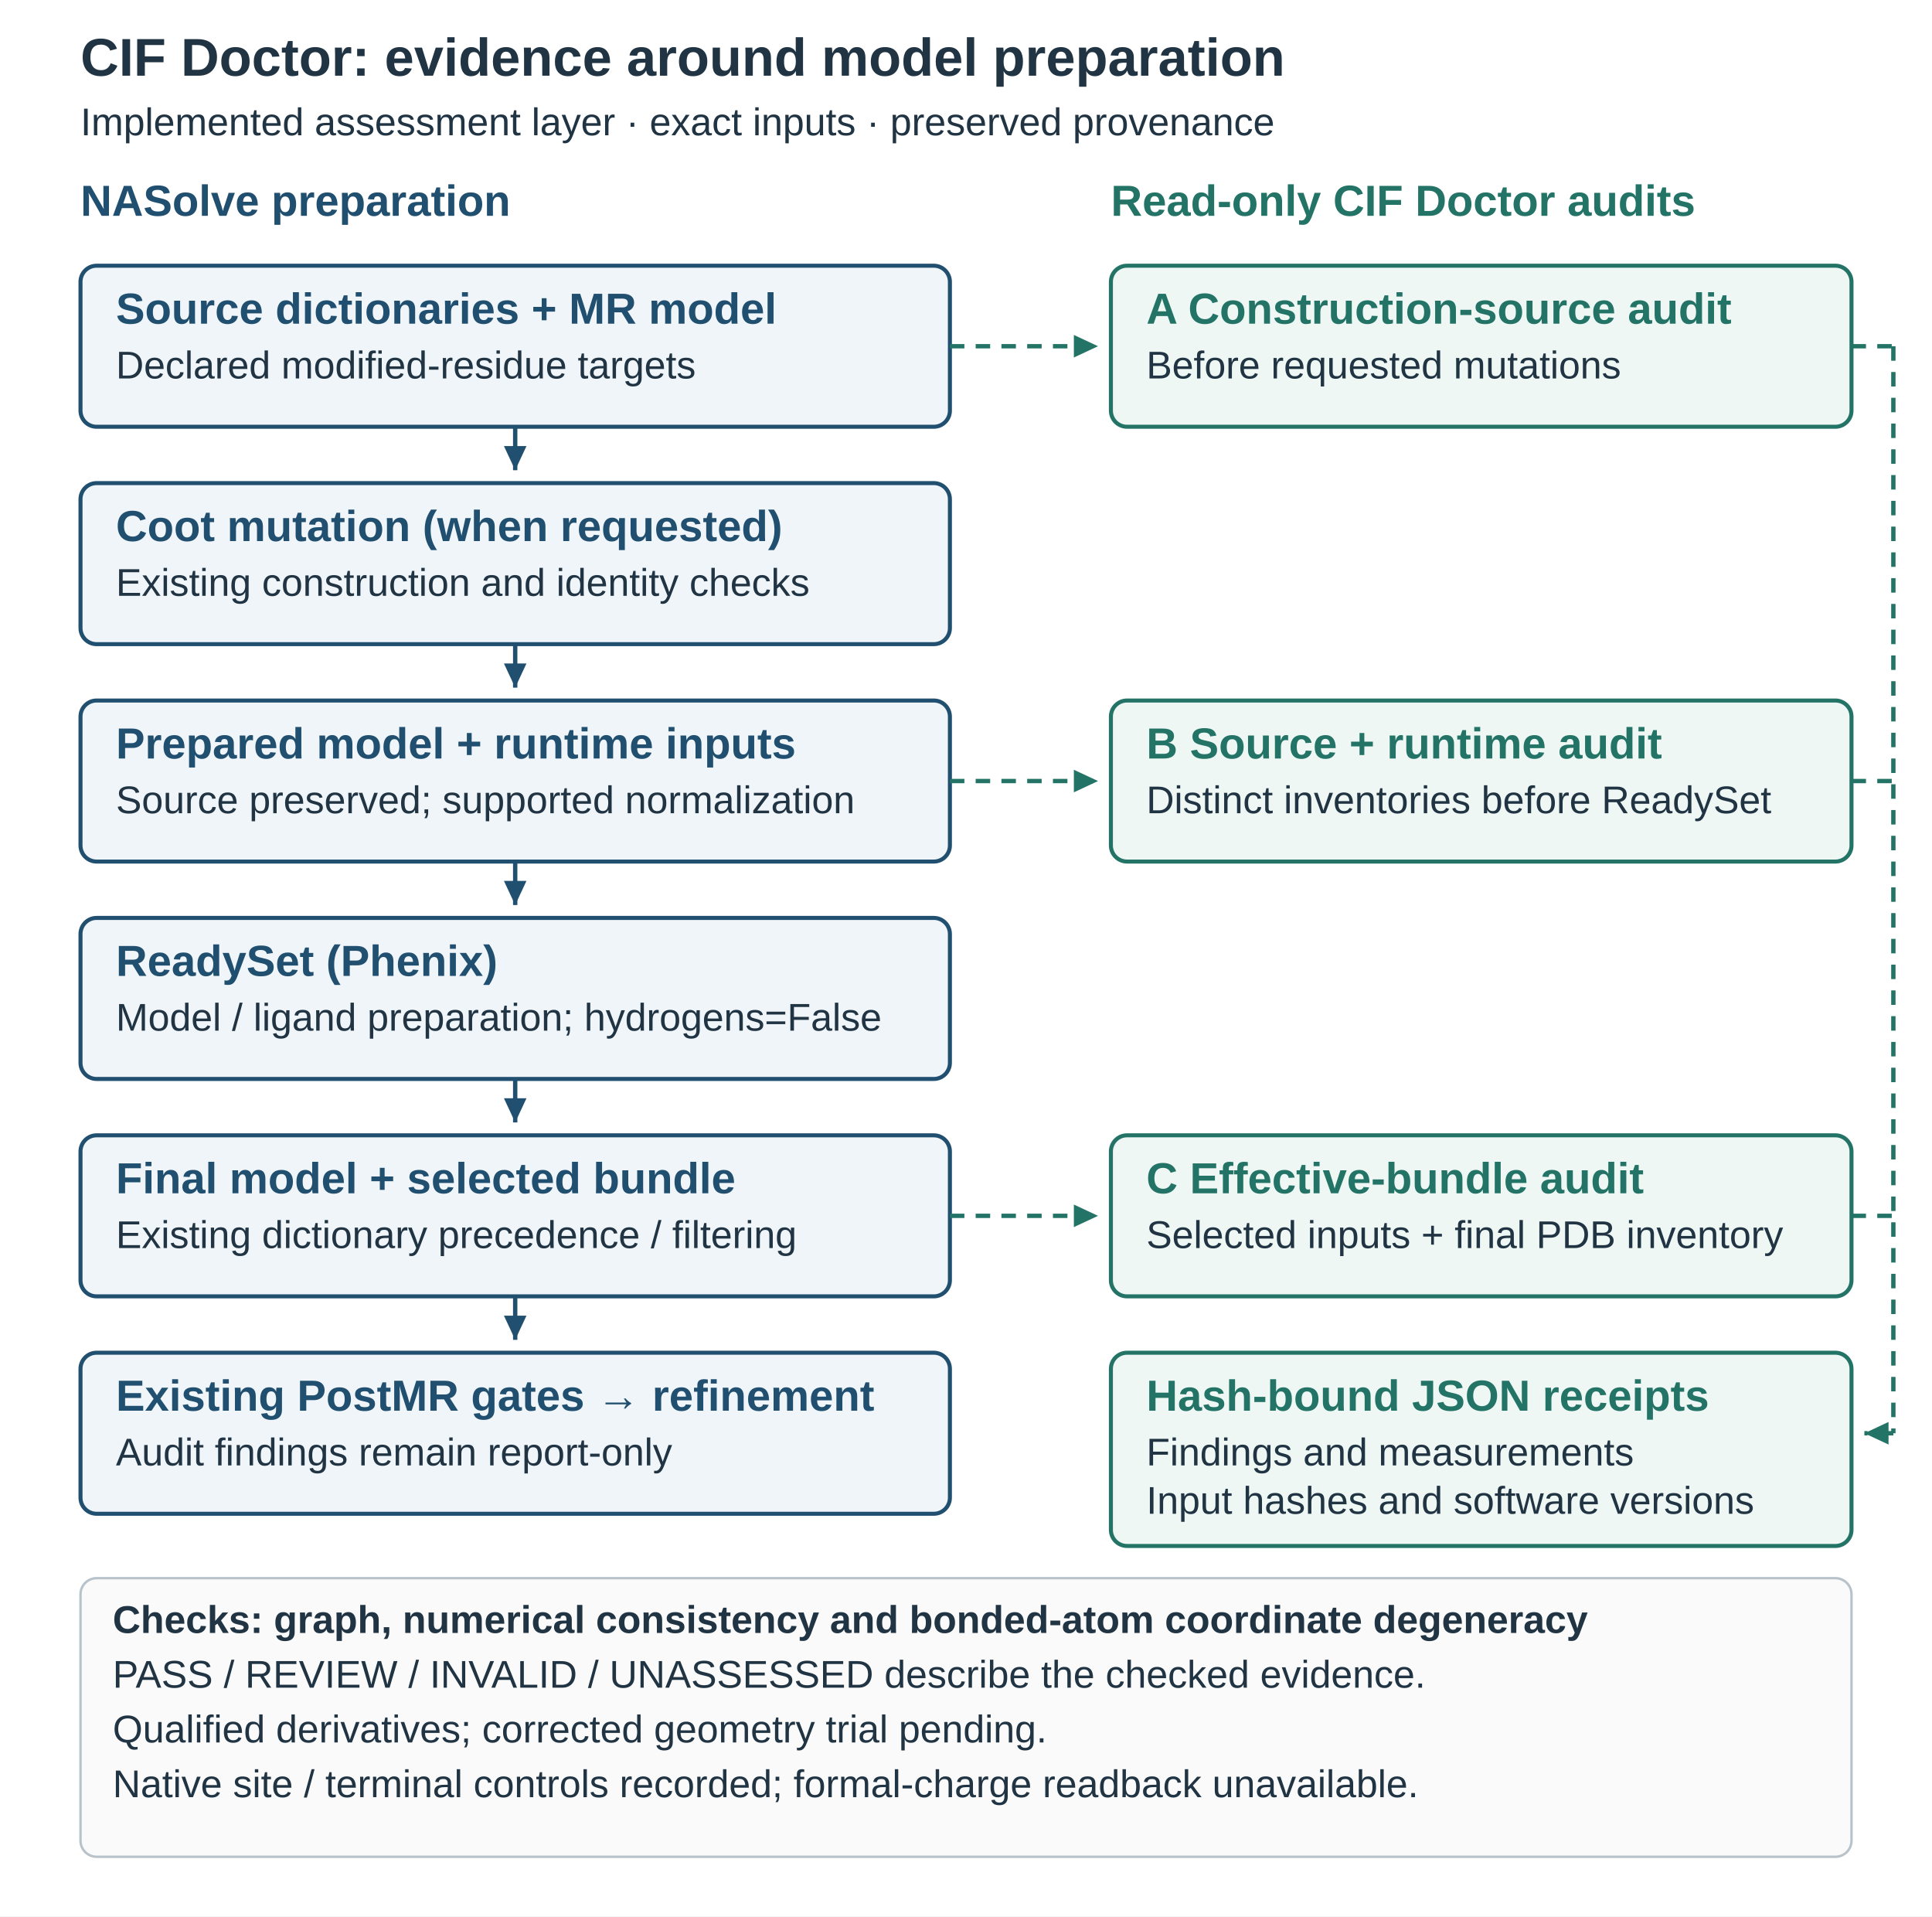
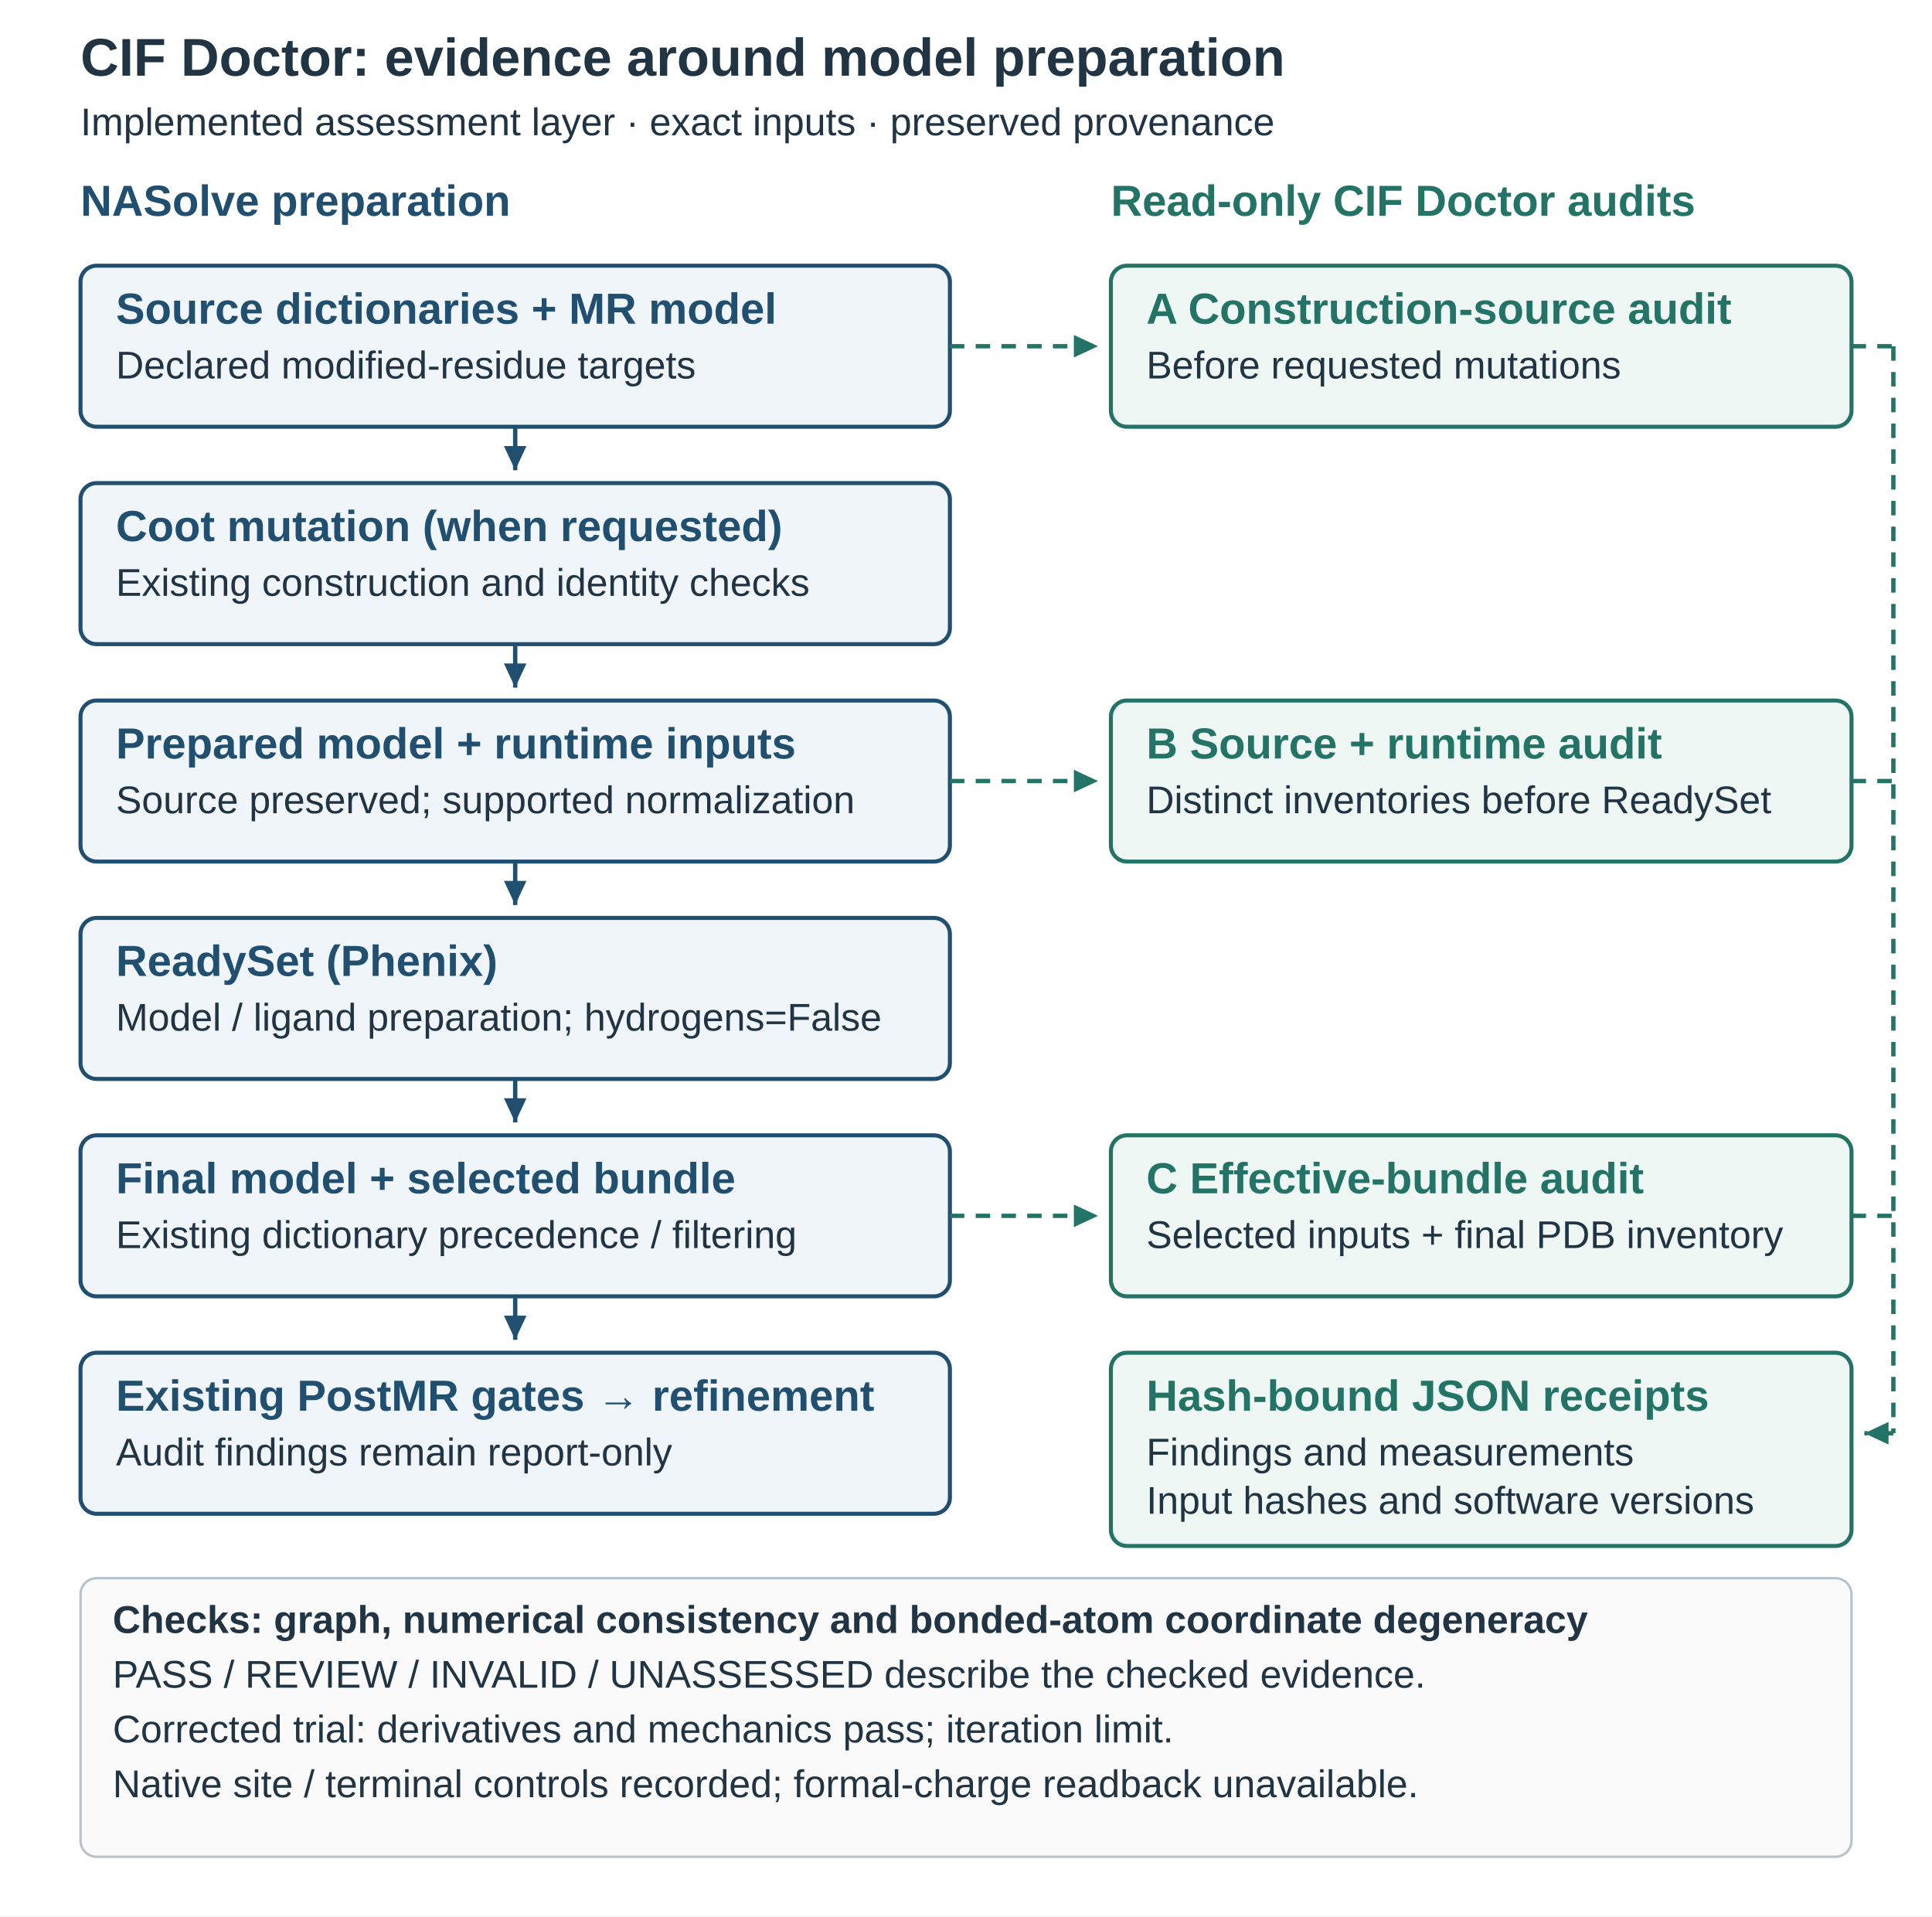
<svg xmlns="http://www.w3.org/2000/svg" width="180mm" height="178.5mm" viewBox="0 0 1200 1190" role="img" aria-labelledby="title description">
  <rect width="1200" height="1190" fill="white" />
  <text x="50" y="47" font-family="Arial, Helvetica, sans-serif" font-size="33" font-weight="bold" fill="#213443" text-anchor="start">CIF Doctor: evidence around model preparation</text>
  <text x="50" y="84" font-family="Arial, Helvetica, sans-serif" font-size="24" font-weight="normal" fill="#213443" text-anchor="start">Implemented assessment layer · exact inputs · preserved provenance</text>
  <text x="50" y="134" font-family="Arial, Helvetica, sans-serif" font-size="27" font-weight="bold" fill="#214f70" text-anchor="start">NASolve preparation</text>
  <text x="690" y="134" font-family="Arial, Helvetica, sans-serif" font-size="27" font-weight="bold" fill="#237466" text-anchor="start">Read-only CIF Doctor audits</text>
  <g id="source-inputs">
    <rect x="50" y="165" width="540" height="100" rx="10" fill="#f0f5f9" stroke="#214f70" stroke-width="2.5" />
    <text x="72" y="201" font-family="Arial, Helvetica, sans-serif" font-size="27" font-weight="bold" fill="#214f70" text-anchor="start">Source dictionaries + MR model</text>
    <text x="72" y="235" font-family="Arial, Helvetica, sans-serif" font-size="24" font-weight="normal" fill="#213443" text-anchor="start">Declared modified-residue targets</text>
  </g>
  <g id="coot-mutation">
    <rect x="50" y="300" width="540" height="100" rx="10" fill="#f0f5f9" stroke="#214f70" stroke-width="2.5" />
    <text x="72" y="336" font-family="Arial, Helvetica, sans-serif" font-size="27" font-weight="bold" fill="#214f70" text-anchor="start">Coot mutation (when requested)</text>
    <text x="72" y="370" font-family="Arial, Helvetica, sans-serif" font-size="24" font-weight="normal" fill="#213443" text-anchor="start">Existing construction and identity checks</text>
  </g>
  <g id="prepared-inputs">
    <rect x="50" y="435" width="540" height="100" rx="10" fill="#f0f5f9" stroke="#214f70" stroke-width="2.5" />
    <text x="72" y="471" font-family="Arial, Helvetica, sans-serif" font-size="27" font-weight="bold" fill="#214f70" text-anchor="start">Prepared model + runtime inputs</text>
    <text x="72" y="505" font-family="Arial, Helvetica, sans-serif" font-size="24" font-weight="normal" fill="#213443" text-anchor="start">Source preserved; supported normalization</text>
  </g>
  <g id="readyset">
    <rect x="50" y="570" width="540" height="100" rx="10" fill="#f0f5f9" stroke="#214f70" stroke-width="2.5" />
    <text x="72" y="606" font-family="Arial, Helvetica, sans-serif" font-size="27" font-weight="bold" fill="#214f70" text-anchor="start">ReadySet (Phenix)</text>
    <text x="72" y="640" font-family="Arial, Helvetica, sans-serif" font-size="24" font-weight="normal" fill="#213443" text-anchor="start">Model / ligand preparation; hydrogens=False</text>
  </g>
  <g id="effective-inputs">
    <rect x="50" y="705" width="540" height="100" rx="10" fill="#f0f5f9" stroke="#214f70" stroke-width="2.5" />
    <text x="72" y="741" font-family="Arial, Helvetica, sans-serif" font-size="27" font-weight="bold" fill="#214f70" text-anchor="start">Final model + selected bundle</text>
    <text x="72" y="775" font-family="Arial, Helvetica, sans-serif" font-size="24" font-weight="normal" fill="#213443" text-anchor="start">Existing dictionary precedence / filtering</text>
  </g>
  <g id="postmr-gates">
    <rect x="50" y="840" width="540" height="100" rx="10" fill="#f0f5f9" stroke="#214f70" stroke-width="2.5" />
    <text x="72" y="876" font-family="Arial, Helvetica, sans-serif" font-size="27" font-weight="bold" fill="#214f70" text-anchor="start">Existing PostMR gates → refinement</text>
    <text x="72" y="910" font-family="Arial, Helvetica, sans-serif" font-size="24" font-weight="normal" fill="#213443" text-anchor="start">Audit findings remain report-only</text>
  </g>
  <g id="preparation-flow-0">
    <path d="M 320.0 265.0 L 320.0 292.0" fill="none" stroke="#214f70" stroke-width="2.7" />
    <polygon points="320.0,292.0 313.0,277.0 327.0,277.0" fill="#214f70" />
  </g>
  <g id="preparation-flow-1">
    <path d="M 320.0 400.0 L 320.0 427.0" fill="none" stroke="#214f70" stroke-width="2.7" />
    <polygon points="320.0,427.0 313.0,412.0 327.0,412.0" fill="#214f70" />
  </g>
  <g id="preparation-flow-2">
    <path d="M 320.0 535.0 L 320.0 562.0" fill="none" stroke="#214f70" stroke-width="2.7" />
    <polygon points="320.0,562.0 313.0,547.0 327.0,547.0" fill="#214f70" />
  </g>
  <g id="preparation-flow-3">
    <path d="M 320.0 670.0 L 320.0 697.0" fill="none" stroke="#214f70" stroke-width="2.7" />
    <polygon points="320.0,697.0 313.0,682.0 327.0,682.0" fill="#214f70" />
  </g>
  <g id="preparation-flow-4">
    <path d="M 320.0 805.0 L 320.0 832.0" fill="none" stroke="#214f70" stroke-width="2.7" />
    <polygon points="320.0,832.0 313.0,817.0 327.0,817.0" fill="#214f70" />
  </g>
  <g id="mutation-audit">
    <rect x="690" y="165" width="460" height="100" rx="10" fill="#eef7f3" stroke="#237466" stroke-width="2.5" />
    <text x="712" y="201" font-family="Arial, Helvetica, sans-serif" font-size="27" font-weight="bold" fill="#237466" text-anchor="start">A  Construction-source audit</text>
    <text x="712" y="235" font-family="Arial, Helvetica, sans-serif" font-size="24" font-weight="normal" fill="#213443" text-anchor="start">Before requested mutations</text>
  </g>
  <g id="audit-branch-mutation-audit">
    <path d="M 590.0 215.0 L 599.0 215.0" fill="none" stroke="#237466" stroke-width="2.7" />
    <path d="M 606.0 215.0 L 615.0 215.0" fill="none" stroke="#237466" stroke-width="2.7" />
    <path d="M 622.0 215.0 L 631.0 215.0" fill="none" stroke="#237466" stroke-width="2.7" />
    <path d="M 638.0 215.0 L 647.0 215.0" fill="none" stroke="#237466" stroke-width="2.7" />
    <path d="M 654.0 215.0 L 663.0 215.0" fill="none" stroke="#237466" stroke-width="2.7" />
    <path d="M 670.0 215.0 L 679.0 215.0" fill="none" stroke="#237466" stroke-width="2.7" />
    <polygon points="682.0,215.0 667.0,222.0 667.0,208.0" fill="#237466" />
  </g>
  <g id="source-runtime-audit">
    <rect x="690" y="435" width="460" height="100" rx="10" fill="#eef7f3" stroke="#237466" stroke-width="2.5" />
    <text x="712" y="471" font-family="Arial, Helvetica, sans-serif" font-size="27" font-weight="bold" fill="#237466" text-anchor="start">B  Source + runtime audit</text>
    <text x="712" y="505" font-family="Arial, Helvetica, sans-serif" font-size="24" font-weight="normal" fill="#213443" text-anchor="start">Distinct inventories before ReadySet</text>
  </g>
  <g id="audit-branch-source-runtime-audit">
    <path d="M 590.0 485.0 L 599.0 485.0" fill="none" stroke="#237466" stroke-width="2.7" />
    <path d="M 606.0 485.0 L 615.0 485.0" fill="none" stroke="#237466" stroke-width="2.7" />
    <path d="M 622.0 485.0 L 631.0 485.0" fill="none" stroke="#237466" stroke-width="2.7" />
    <path d="M 638.0 485.0 L 647.0 485.0" fill="none" stroke="#237466" stroke-width="2.7" />
    <path d="M 654.0 485.0 L 663.0 485.0" fill="none" stroke="#237466" stroke-width="2.7" />
    <path d="M 670.0 485.0 L 679.0 485.0" fill="none" stroke="#237466" stroke-width="2.7" />
    <polygon points="682.0,485.0 667.0,492.0 667.0,478.0" fill="#237466" />
  </g>
  <g id="effective-audit">
    <rect x="690" y="705" width="460" height="100" rx="10" fill="#eef7f3" stroke="#237466" stroke-width="2.5" />
    <text x="712" y="741" font-family="Arial, Helvetica, sans-serif" font-size="27" font-weight="bold" fill="#237466" text-anchor="start">C  Effective-bundle audit</text>
    <text x="712" y="775" font-family="Arial, Helvetica, sans-serif" font-size="24" font-weight="normal" fill="#213443" text-anchor="start">Selected inputs + final PDB inventory</text>
  </g>
  <g id="audit-branch-effective-audit">
    <path d="M 590.0 755.0 L 599.0 755.0" fill="none" stroke="#237466" stroke-width="2.7" />
    <path d="M 606.0 755.0 L 615.0 755.0" fill="none" stroke="#237466" stroke-width="2.7" />
    <path d="M 622.0 755.0 L 631.0 755.0" fill="none" stroke="#237466" stroke-width="2.7" />
    <path d="M 638.0 755.0 L 647.0 755.0" fill="none" stroke="#237466" stroke-width="2.7" />
    <path d="M 654.0 755.0 L 663.0 755.0" fill="none" stroke="#237466" stroke-width="2.7" />
    <path d="M 670.0 755.0 L 679.0 755.0" fill="none" stroke="#237466" stroke-width="2.7" />
    <polygon points="682.0,755.0 667.0,762.0 667.0,748.0" fill="#237466" />
  </g>
  <g id="json-receipts">
    <rect x="690" y="840" width="460" height="120" rx="10" fill="#eef7f3" stroke="#237466" stroke-width="2.5" />
    <text x="712" y="876" font-family="Arial, Helvetica, sans-serif" font-size="27" font-weight="bold" fill="#237466" text-anchor="start">Hash-bound JSON receipts</text>
    <text x="712" y="910" font-family="Arial, Helvetica, sans-serif" font-size="24" font-weight="normal" fill="#213443" text-anchor="start">Findings and measurements</text>
    <text x="712" y="940" font-family="Arial, Helvetica, sans-serif" font-size="24" font-weight="normal" fill="#213443" text-anchor="start">Input hashes and software versions</text>
  </g>
  <g id="mutation-to-receipts">
    <path d="M 1150.0 215.0 L 1159.0 215.0" fill="none" stroke="#237466" stroke-width="2.7" />
    <path d="M 1166.0 215.0 L 1175.0 215.0" fill="none" stroke="#237466" stroke-width="2.7" />
    <path d="M 1176.0 215.0 L 1176.0 224.0" fill="none" stroke="#237466" stroke-width="2.7" />
    <path d="M 1176.0 231.0 L 1176.0 240.0" fill="none" stroke="#237466" stroke-width="2.7" />
    <path d="M 1176.0 247.0 L 1176.0 256.0" fill="none" stroke="#237466" stroke-width="2.7" />
    <path d="M 1176.0 263.0 L 1176.0 272.0" fill="none" stroke="#237466" stroke-width="2.7" />
    <path d="M 1176.0 279.0 L 1176.0 288.0" fill="none" stroke="#237466" stroke-width="2.7" />
    <path d="M 1176.0 295.0 L 1176.0 304.0" fill="none" stroke="#237466" stroke-width="2.7" />
    <path d="M 1176.0 311.0 L 1176.0 320.0" fill="none" stroke="#237466" stroke-width="2.7" />
    <path d="M 1176.0 327.0 L 1176.0 336.0" fill="none" stroke="#237466" stroke-width="2.7" />
    <path d="M 1176.0 343.0 L 1176.0 352.0" fill="none" stroke="#237466" stroke-width="2.7" />
    <path d="M 1176.0 359.0 L 1176.0 368.0" fill="none" stroke="#237466" stroke-width="2.7" />
    <path d="M 1176.0 375.0 L 1176.0 384.0" fill="none" stroke="#237466" stroke-width="2.7" />
    <path d="M 1176.0 391.0 L 1176.0 400.0" fill="none" stroke="#237466" stroke-width="2.7" />
    <path d="M 1176.0 407.0 L 1176.0 416.0" fill="none" stroke="#237466" stroke-width="2.7" />
    <path d="M 1176.0 423.0 L 1176.0 432.0" fill="none" stroke="#237466" stroke-width="2.7" />
    <path d="M 1176.0 439.0 L 1176.0 448.0" fill="none" stroke="#237466" stroke-width="2.7" />
    <path d="M 1176.0 455.0 L 1176.0 464.0" fill="none" stroke="#237466" stroke-width="2.7" />
    <path d="M 1176.0 471.0 L 1176.0 480.0" fill="none" stroke="#237466" stroke-width="2.7" />
    <path d="M 1176.0 487.0 L 1176.0 496.0" fill="none" stroke="#237466" stroke-width="2.7" />
    <path d="M 1176.0 503.0 L 1176.0 512.0" fill="none" stroke="#237466" stroke-width="2.7" />
    <path d="M 1176.0 519.0 L 1176.0 528.0" fill="none" stroke="#237466" stroke-width="2.7" />
    <path d="M 1176.0 535.0 L 1176.0 544.0" fill="none" stroke="#237466" stroke-width="2.7" />
    <path d="M 1176.0 551.0 L 1176.0 560.0" fill="none" stroke="#237466" stroke-width="2.7" />
    <path d="M 1176.0 567.0 L 1176.0 576.0" fill="none" stroke="#237466" stroke-width="2.7" />
    <path d="M 1176.0 583.0 L 1176.0 592.0" fill="none" stroke="#237466" stroke-width="2.7" />
    <path d="M 1176.0 599.0 L 1176.0 608.0" fill="none" stroke="#237466" stroke-width="2.7" />
    <path d="M 1176.0 615.0 L 1176.0 624.0" fill="none" stroke="#237466" stroke-width="2.7" />
    <path d="M 1176.0 631.0 L 1176.0 640.0" fill="none" stroke="#237466" stroke-width="2.7" />
    <path d="M 1176.0 647.0 L 1176.0 656.0" fill="none" stroke="#237466" stroke-width="2.7" />
    <path d="M 1176.0 663.0 L 1176.0 672.0" fill="none" stroke="#237466" stroke-width="2.7" />
    <path d="M 1176.0 679.0 L 1176.0 688.0" fill="none" stroke="#237466" stroke-width="2.7" />
    <path d="M 1176.0 695.0 L 1176.0 704.0" fill="none" stroke="#237466" stroke-width="2.7" />
    <path d="M 1176.0 711.0 L 1176.0 720.0" fill="none" stroke="#237466" stroke-width="2.7" />
    <path d="M 1176.0 727.0 L 1176.0 736.0" fill="none" stroke="#237466" stroke-width="2.7" />
    <path d="M 1176.0 743.0 L 1176.0 752.0" fill="none" stroke="#237466" stroke-width="2.7" />
    <path d="M 1176.0 759.0 L 1176.0 768.0" fill="none" stroke="#237466" stroke-width="2.7" />
    <path d="M 1176.0 775.0 L 1176.0 784.0" fill="none" stroke="#237466" stroke-width="2.7" />
    <path d="M 1176.0 791.0 L 1176.0 800.0" fill="none" stroke="#237466" stroke-width="2.7" />
    <path d="M 1176.0 807.0 L 1176.0 816.0" fill="none" stroke="#237466" stroke-width="2.7" />
    <path d="M 1176.0 823.0 L 1176.0 832.0" fill="none" stroke="#237466" stroke-width="2.7" />
    <path d="M 1176.0 839.0 L 1176.0 848.0" fill="none" stroke="#237466" stroke-width="2.7" />
    <path d="M 1176.0 855.0 L 1176.0 864.0" fill="none" stroke="#237466" stroke-width="2.7" />
    <path d="M 1176.0 871.0 L 1176.0 880.0" fill="none" stroke="#237466" stroke-width="2.7" />
    <path d="M 1176.0 887.0 L 1176.0 890.0" fill="none" stroke="#237466" stroke-width="2.7" />
    <path d="M 1176.0 890.0 L 1167.0 890.0" fill="none" stroke="#237466" stroke-width="2.7" />
    <path d="M 1160.0 890.0 L 1158.0 890.0" fill="none" stroke="#237466" stroke-width="2.7" />
    <polygon points="1158.0,890.0 1173.0,883.0 1173.0,897.0" fill="#237466" />
  </g>
  <g id="source-to-receipts">
    <path d="M 1150.0 485.0 L 1159.0 485.0" fill="none" stroke="#237466" stroke-width="2.7" />
    <path d="M 1166.0 485.0 L 1175.0 485.0" fill="none" stroke="#237466" stroke-width="2.7" />
  </g>
  <g id="effective-to-receipts">
    <path d="M 1150.0 755.0 L 1159.0 755.0" fill="none" stroke="#237466" stroke-width="2.7" />
    <path d="M 1166.0 755.0 L 1175.0 755.0" fill="none" stroke="#237466" stroke-width="2.7" />
  </g>
  <g id="scope-notes">
    <rect x="50" y="980" width="1100" height="173" rx="10" fill="#fafafa" stroke="#b7c2ca" stroke-width="1.5" />
    <text x="70" y="1014" font-family="Arial, Helvetica, sans-serif" font-size="24" font-weight="bold" fill="#213443" text-anchor="start">Checks: graph, numerical consistency and bonded-atom coordinate degeneracy</text>
    <text x="70" y="1048" font-family="Arial, Helvetica, sans-serif" font-size="24" font-weight="normal" fill="#213443" text-anchor="start">PASS / REVIEW / INVALID / UNASSESSED describe the checked evidence.</text>
-     <text x="70" y="1082" font-family="Arial, Helvetica, sans-serif" font-size="24" font-weight="normal" fill="#213443" text-anchor="start">Qualified derivatives; corrected geometry trial pending.</text>
+     <text x="70" y="1082" font-family="Arial, Helvetica, sans-serif" font-size="24" font-weight="normal" fill="#213443" text-anchor="start">Corrected trial: derivatives and mechanics pass; iteration limit.</text>
    <text x="70" y="1116" font-family="Arial, Helvetica, sans-serif" font-size="24" font-weight="normal" fill="#213443" text-anchor="start">Native site / terminal controls recorded; formal-charge readback unavailable.</text>
  </g>
</svg>
